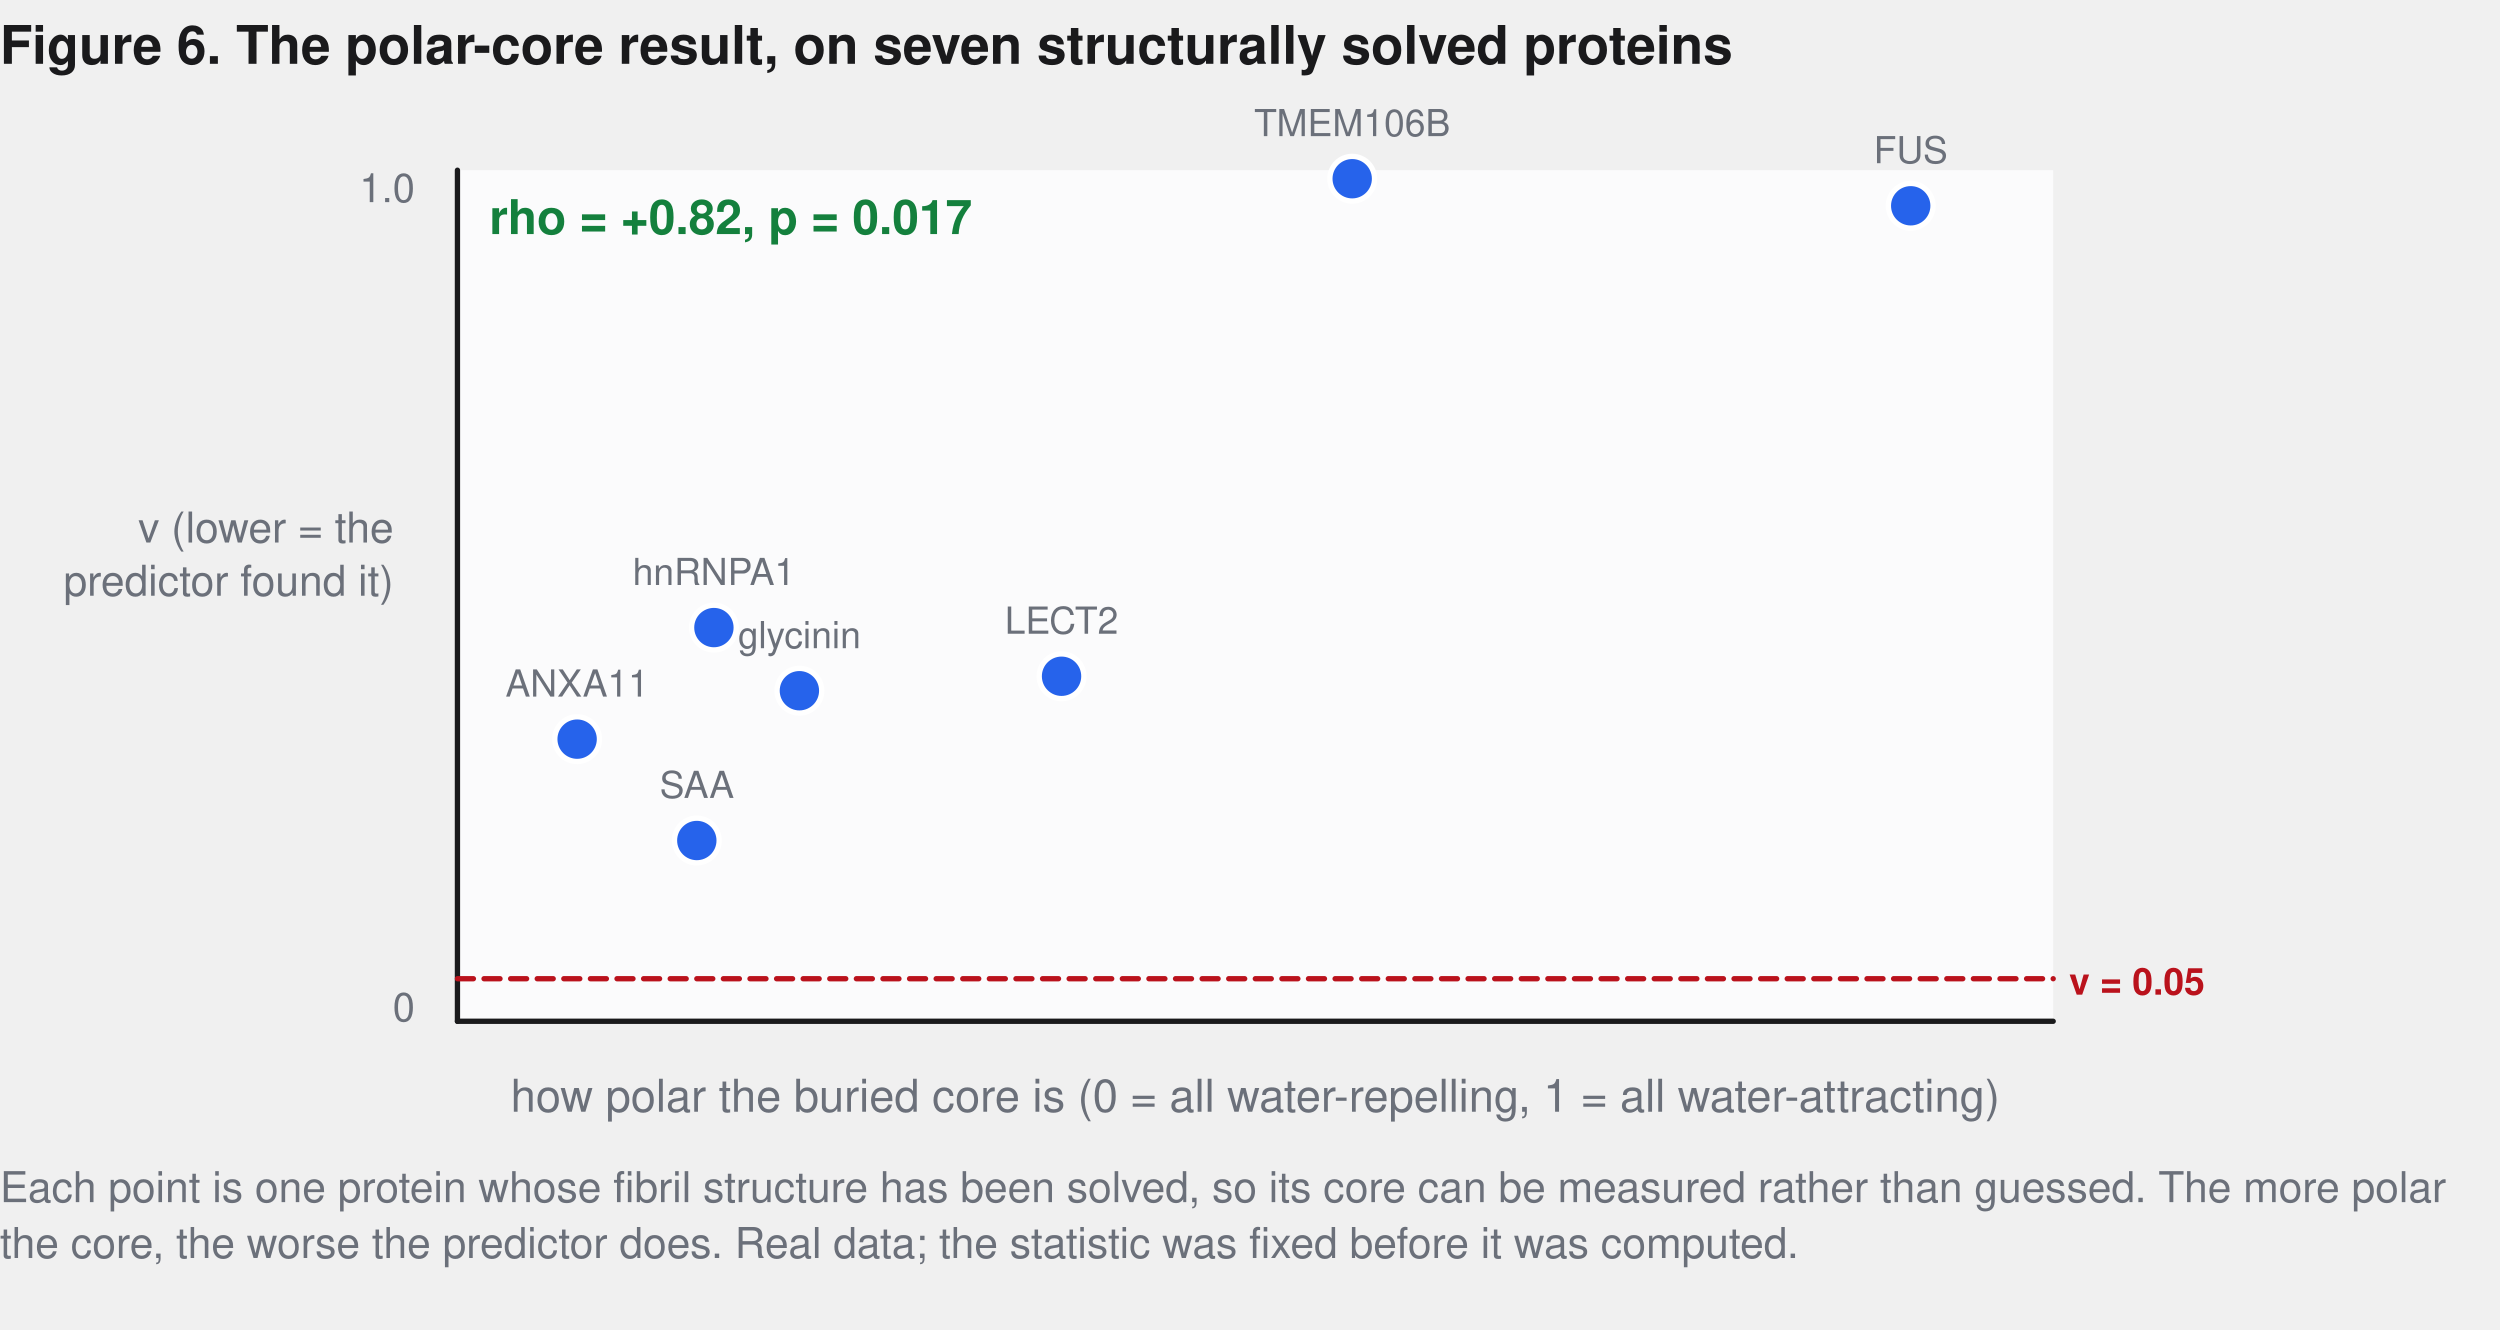
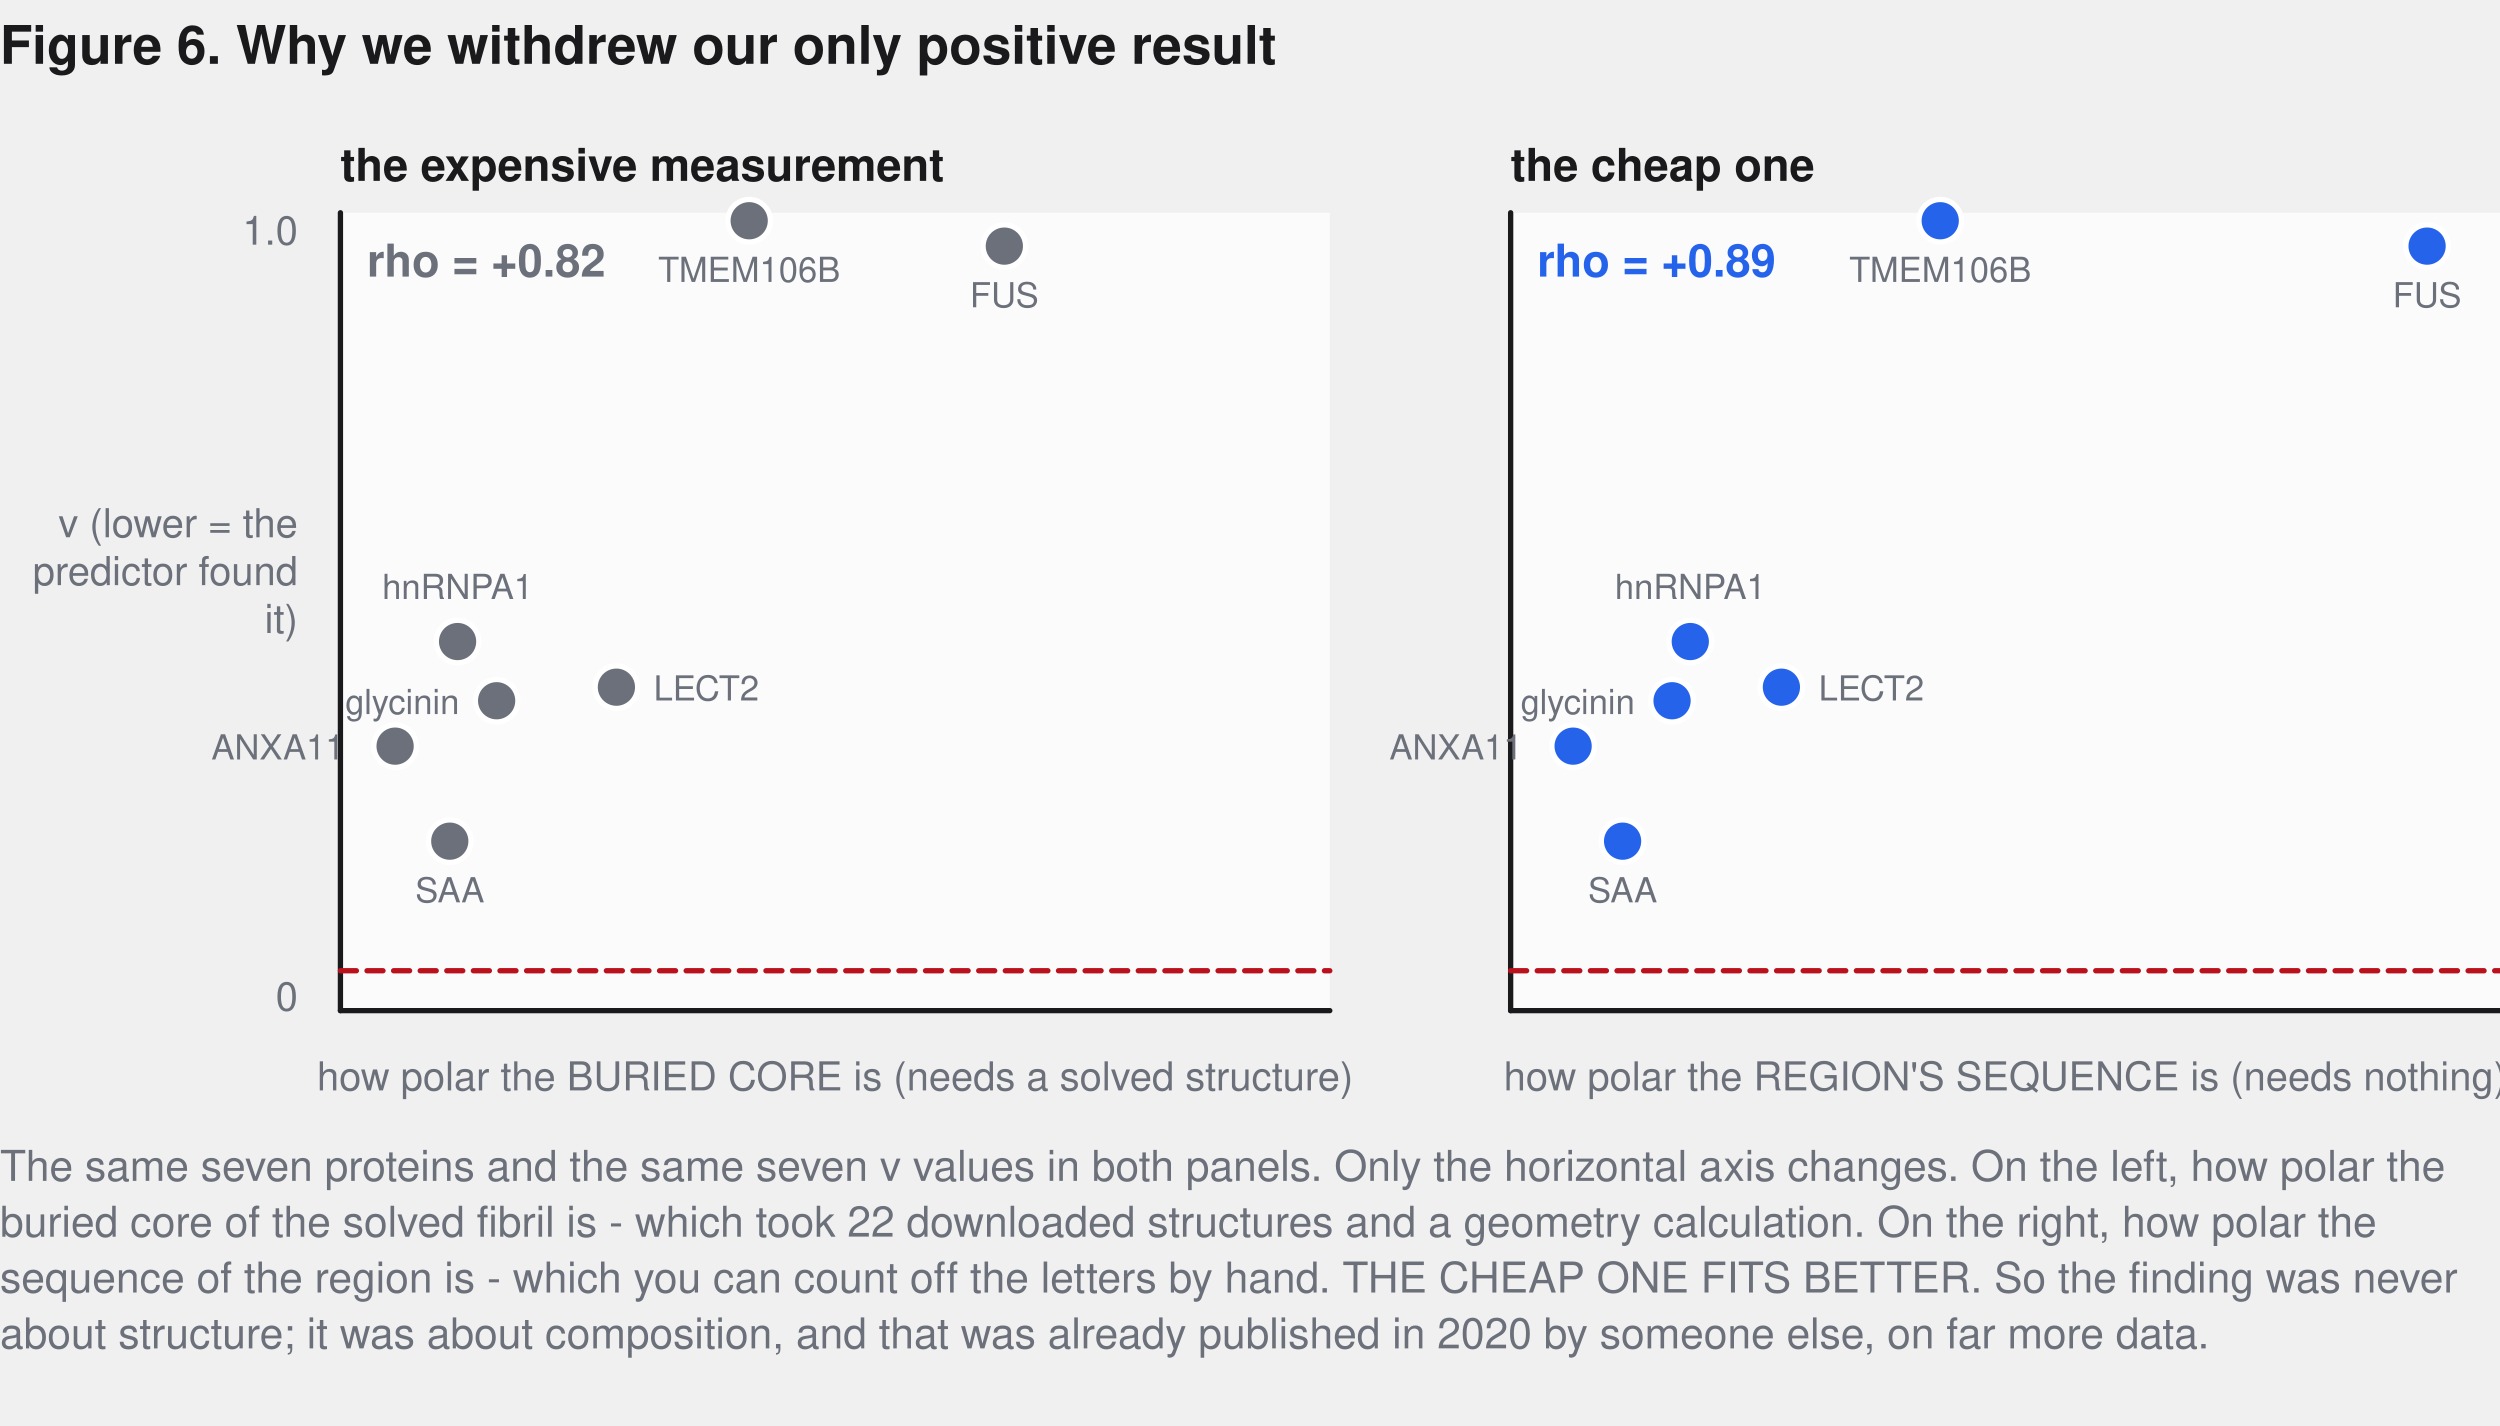
- <svg xmlns="http://www.w3.org/2000/svg" width="470" height="250" viewBox="0 0 470 250" font-family="Helvetica,Arial,sans-serif">
-   <text x="0" y="12" font-size="10" fill="#1a1a1c" text-anchor="start" font-weight="bold">Figure 6. The polar-core result, on seven structurally solved proteins</text>
-   <rect x="86" y="32" width="300" height="160" rx="0" fill="#fbfbfc" stroke="none" stroke-width="1" />
-   <line x1="86" y1="192" x2="386" y2="192" stroke="#1a1a1c" stroke-width="1" stroke-linecap="round" />
-   <line x1="86" y1="32" x2="86" y2="192" stroke="#1a1a1c" stroke-width="1" stroke-linecap="round" />
-   <line x1="86" y1="184" x2="386" y2="184" stroke="#ba121c" stroke-width="1" stroke-dasharray="3,2" stroke-linecap="round" />
-   <text x="389" y="187" font-size="7" fill="#ba121c" text-anchor="start" font-weight="bold">v = 0.05</text>
-   <circle cx="359.214" cy="38.688" r="4.2" fill="#2663eb" stroke="#ffffff" stroke-width="1" />
-   <text x="359.214" y="30.688" font-size="7" fill="#6b707a" text-anchor="middle">FUS</text>
-   <circle cx="254.214" cy="33.6" r="4.2" fill="#2663eb" stroke="#ffffff" stroke-width="1" />
-   <text x="254.214" y="25.6" font-size="7" fill="#6b707a" text-anchor="middle">TMEM106B</text>
-   <circle cx="199.571" cy="127.136" r="4.2" fill="#2663eb" stroke="#ffffff" stroke-width="1" />
-   <text x="199.571" y="119.136" font-size="7" fill="#6b707a" text-anchor="middle">LECT2</text>
-   <circle cx="150.286" cy="129.856" r="4.2" fill="#2663eb" stroke="#ffffff" stroke-width="1" />
-   <text x="150.286" y="121.856" font-size="7" fill="#6b707a" text-anchor="middle">glycinin</text>
-   <circle cx="134.214" cy="117.984" r="4.2" fill="#2663eb" stroke="#ffffff" stroke-width="1" />
-   <text x="134.214" y="109.984" font-size="7" fill="#6b707a" text-anchor="middle">hnRNPA1</text>
-   <circle cx="131" cy="158.016" r="4.2" fill="#2663eb" stroke="#ffffff" stroke-width="1" />
-   <text x="131" y="150.016" font-size="7" fill="#6b707a" text-anchor="middle">SAA</text>
-   <circle cx="108.5" cy="138.96" r="4.2" fill="#2663eb" stroke="#ffffff" stroke-width="1" />
-   <text x="108.5" y="130.96" font-size="7" fill="#6b707a" text-anchor="middle">ANXA11</text>
-   <text x="236" y="209" font-size="8.5" fill="#6b707a" text-anchor="middle">how polar the buried core is  (0 = all water-repelling, 1 = all water-attracting)</text>
-   <text x="78" y="38" font-size="7.5" fill="#6b707a" text-anchor="end">1.0</text>
-   <text x="78" y="192" font-size="7.5" fill="#6b707a" text-anchor="end">0</text>
-   <text x="74" y="102" font-size="8" fill="#6b707a" text-anchor="end">v (lower = the</text>
-   <text x="74" y="112" font-size="8" fill="#6b707a" text-anchor="end">predictor found it)</text>
-   <text x="92" y="44" font-size="9" fill="#14803d" text-anchor="start" font-weight="bold">rho = +0.82,  p = 0.017</text>
-   <text x="0" y="226" font-size="8" fill="#6b707a" text-anchor="start">Each point is one protein whose fibril structure has been solved, so its core can be measured rather than guessed. The more polar</text>
-   <text x="0" y="236.5" font-size="8" fill="#6b707a" text-anchor="start">the core, the worse the predictor does. Real data; the statistic was fixed before it was computed.</text>
+ <svg xmlns="http://www.w3.org/2000/svg" width="470" height="268" viewBox="0 0 470 268" font-family="Helvetica,Arial,sans-serif">
+   <text x="0" y="12" font-size="10" fill="#1a1a1c" text-anchor="start" font-weight="bold">Figure 6. Why we withdrew our only positive result</text>
+   <rect x="64" y="40" width="186" height="150" rx="0" fill="#fbfbfc" stroke="none" stroke-width="1" />
+   <line x1="64" y1="190" x2="250" y2="190" stroke="#1a1a1c" stroke-width="1" stroke-linecap="round" />
+   <line x1="64" y1="40" x2="64" y2="190" stroke="#1a1a1c" stroke-width="1" stroke-linecap="round" />
+   <line x1="64" y1="182.5" x2="250" y2="182.5" stroke="#ba121c" stroke-width="1" stroke-dasharray="3,2" stroke-linecap="round" />
+   <circle cx="188.816" cy="46.27" r="4" fill="#6b707a" stroke="#ffffff" stroke-width="1" />
+   <text x="188.816" y="57.77" font-size="6.5" fill="#6b707a" text-anchor="middle">FUS</text>
+   <circle cx="140.847" cy="41.5" r="4" fill="#6b707a" stroke="#ffffff" stroke-width="1" />
+   <text x="140.847" y="53" font-size="6.5" fill="#6b707a" text-anchor="middle">TMEM106B</text>
+   <circle cx="115.884" cy="129.19" r="4" fill="#6b707a" stroke="#ffffff" stroke-width="1" />
+   <text x="122.884" y="131.69" font-size="6.5" fill="#6b707a" text-anchor="start">LECT2</text>
+   <circle cx="93.368" cy="131.74" r="4" fill="#6b707a" stroke="#ffffff" stroke-width="1" />
+   <text x="86.368" y="134.24" font-size="6.5" fill="#6b707a" text-anchor="end">glycinin</text>
+   <circle cx="86.026" cy="120.61" r="4" fill="#6b707a" stroke="#ffffff" stroke-width="1" />
+   <text x="86.026" y="112.61" font-size="6.5" fill="#6b707a" text-anchor="middle">hnRNPA1</text>
+   <circle cx="84.558" cy="158.14" r="4" fill="#6b707a" stroke="#ffffff" stroke-width="1" />
+   <text x="84.558" y="169.64" font-size="6.5" fill="#6b707a" text-anchor="middle">SAA</text>
+   <circle cx="74.279" cy="140.275" r="4" fill="#6b707a" stroke="#ffffff" stroke-width="1" />
+   <text x="64.779" y="142.775" font-size="6.5" fill="#6b707a" text-anchor="end">ANXA11</text>
+   <text x="64" y="34" font-size="8.5" fill="#1a1a1c" text-anchor="start" font-weight="bold">the expensive measurement</text>
+   <text x="69" y="52" font-size="8.5" fill="#6b707a" text-anchor="start" font-weight="bold">rho = +0.82</text>
+   <text x="157" y="205" font-size="7.5" fill="#6b707a" text-anchor="middle">how polar the BURIED CORE is  (needs a solved structure)</text>
+   <rect x="284" y="40" width="186" height="150" rx="0" fill="#fbfbfc" stroke="none" stroke-width="1" />
+   <line x1="284" y1="190" x2="470" y2="190" stroke="#1a1a1c" stroke-width="1" stroke-linecap="round" />
+   <line x1="284" y1="40" x2="284" y2="190" stroke="#1a1a1c" stroke-width="1" stroke-linecap="round" />
+   <line x1="284" y1="182.5" x2="470" y2="182.5" stroke="#ba121c" stroke-width="1" stroke-dasharray="3,2" stroke-linecap="round" />
+   <circle cx="456.295" cy="46.27" r="4" fill="#2663eb" stroke="#ffffff" stroke-width="1" />
+   <text x="456.295" y="57.77" font-size="6.5" fill="#6b707a" text-anchor="middle">FUS</text>
+   <circle cx="364.763" cy="41.5" r="4" fill="#2663eb" stroke="#ffffff" stroke-width="1" />
+   <text x="364.763" y="53" font-size="6.5" fill="#6b707a" text-anchor="middle">TMEM106B</text>
+   <circle cx="334.905" cy="129.19" r="4" fill="#2663eb" stroke="#ffffff" stroke-width="1" />
+   <text x="341.905" y="131.69" font-size="6.5" fill="#6b707a" text-anchor="start">LECT2</text>
+   <circle cx="314.347" cy="131.74" r="4" fill="#2663eb" stroke="#ffffff" stroke-width="1" />
+   <text x="307.347" y="134.24" font-size="6.5" fill="#6b707a" text-anchor="end">glycinin</text>
+   <circle cx="317.774" cy="120.61" r="4" fill="#2663eb" stroke="#ffffff" stroke-width="1" />
+   <text x="317.774" y="112.61" font-size="6.5" fill="#6b707a" text-anchor="middle">hnRNPA1</text>
+   <circle cx="305.047" cy="158.14" r="4" fill="#2663eb" stroke="#ffffff" stroke-width="1" />
+   <text x="305.047" y="169.64" font-size="6.5" fill="#6b707a" text-anchor="middle">SAA</text>
+   <circle cx="295.747" cy="140.275" r="4" fill="#2663eb" stroke="#ffffff" stroke-width="1" />
+   <text x="286.247" y="142.775" font-size="6.5" fill="#6b707a" text-anchor="end">ANXA11</text>
+   <text x="284" y="34" font-size="8.5" fill="#1a1a1c" text-anchor="start" font-weight="bold">the cheap one</text>
+   <text x="289" y="52" font-size="8.5" fill="#2663eb" text-anchor="start" font-weight="bold">rho = +0.89</text>
+   <text x="377" y="205" font-size="7.5" fill="#6b707a" text-anchor="middle">how polar the REGION'S SEQUENCE is  (needs nothing)</text>
+   <text x="56" y="46" font-size="7.5" fill="#6b707a" text-anchor="end">1.0</text>
+   <text x="56" y="190" font-size="7.5" fill="#6b707a" text-anchor="end">0</text>
+   <text x="56" y="101" font-size="7.5" fill="#6b707a" text-anchor="end">v (lower = the</text>
+   <text x="56" y="110" font-size="7.5" fill="#6b707a" text-anchor="end">predictor found</text>
+   <text x="56" y="119" font-size="7.5" fill="#6b707a" text-anchor="end">it)</text>
+   <text x="0" y="222" font-size="8" fill="#6b707a" text-anchor="start">The same seven proteins and the same seven v values in both panels. Only the horizontal axis changes. On the left, how polar the</text>
+   <text x="0" y="232.5" font-size="8" fill="#6b707a" text-anchor="start">buried core of the solved fibril is - which took 22 downloaded structures and a geometry calculation. On the right, how polar the</text>
+   <text x="0" y="243" font-size="8" fill="#6b707a" text-anchor="start">sequence of the region is - which you can count off the letters by hand. THE CHEAP ONE FITS BETTER. So the finding was never</text>
+   <text x="0" y="253.5" font-size="8" fill="#6b707a" text-anchor="start">about structure; it was about composition, and that was already published in 2020 by someone else, on far more data.</text>
</svg>
